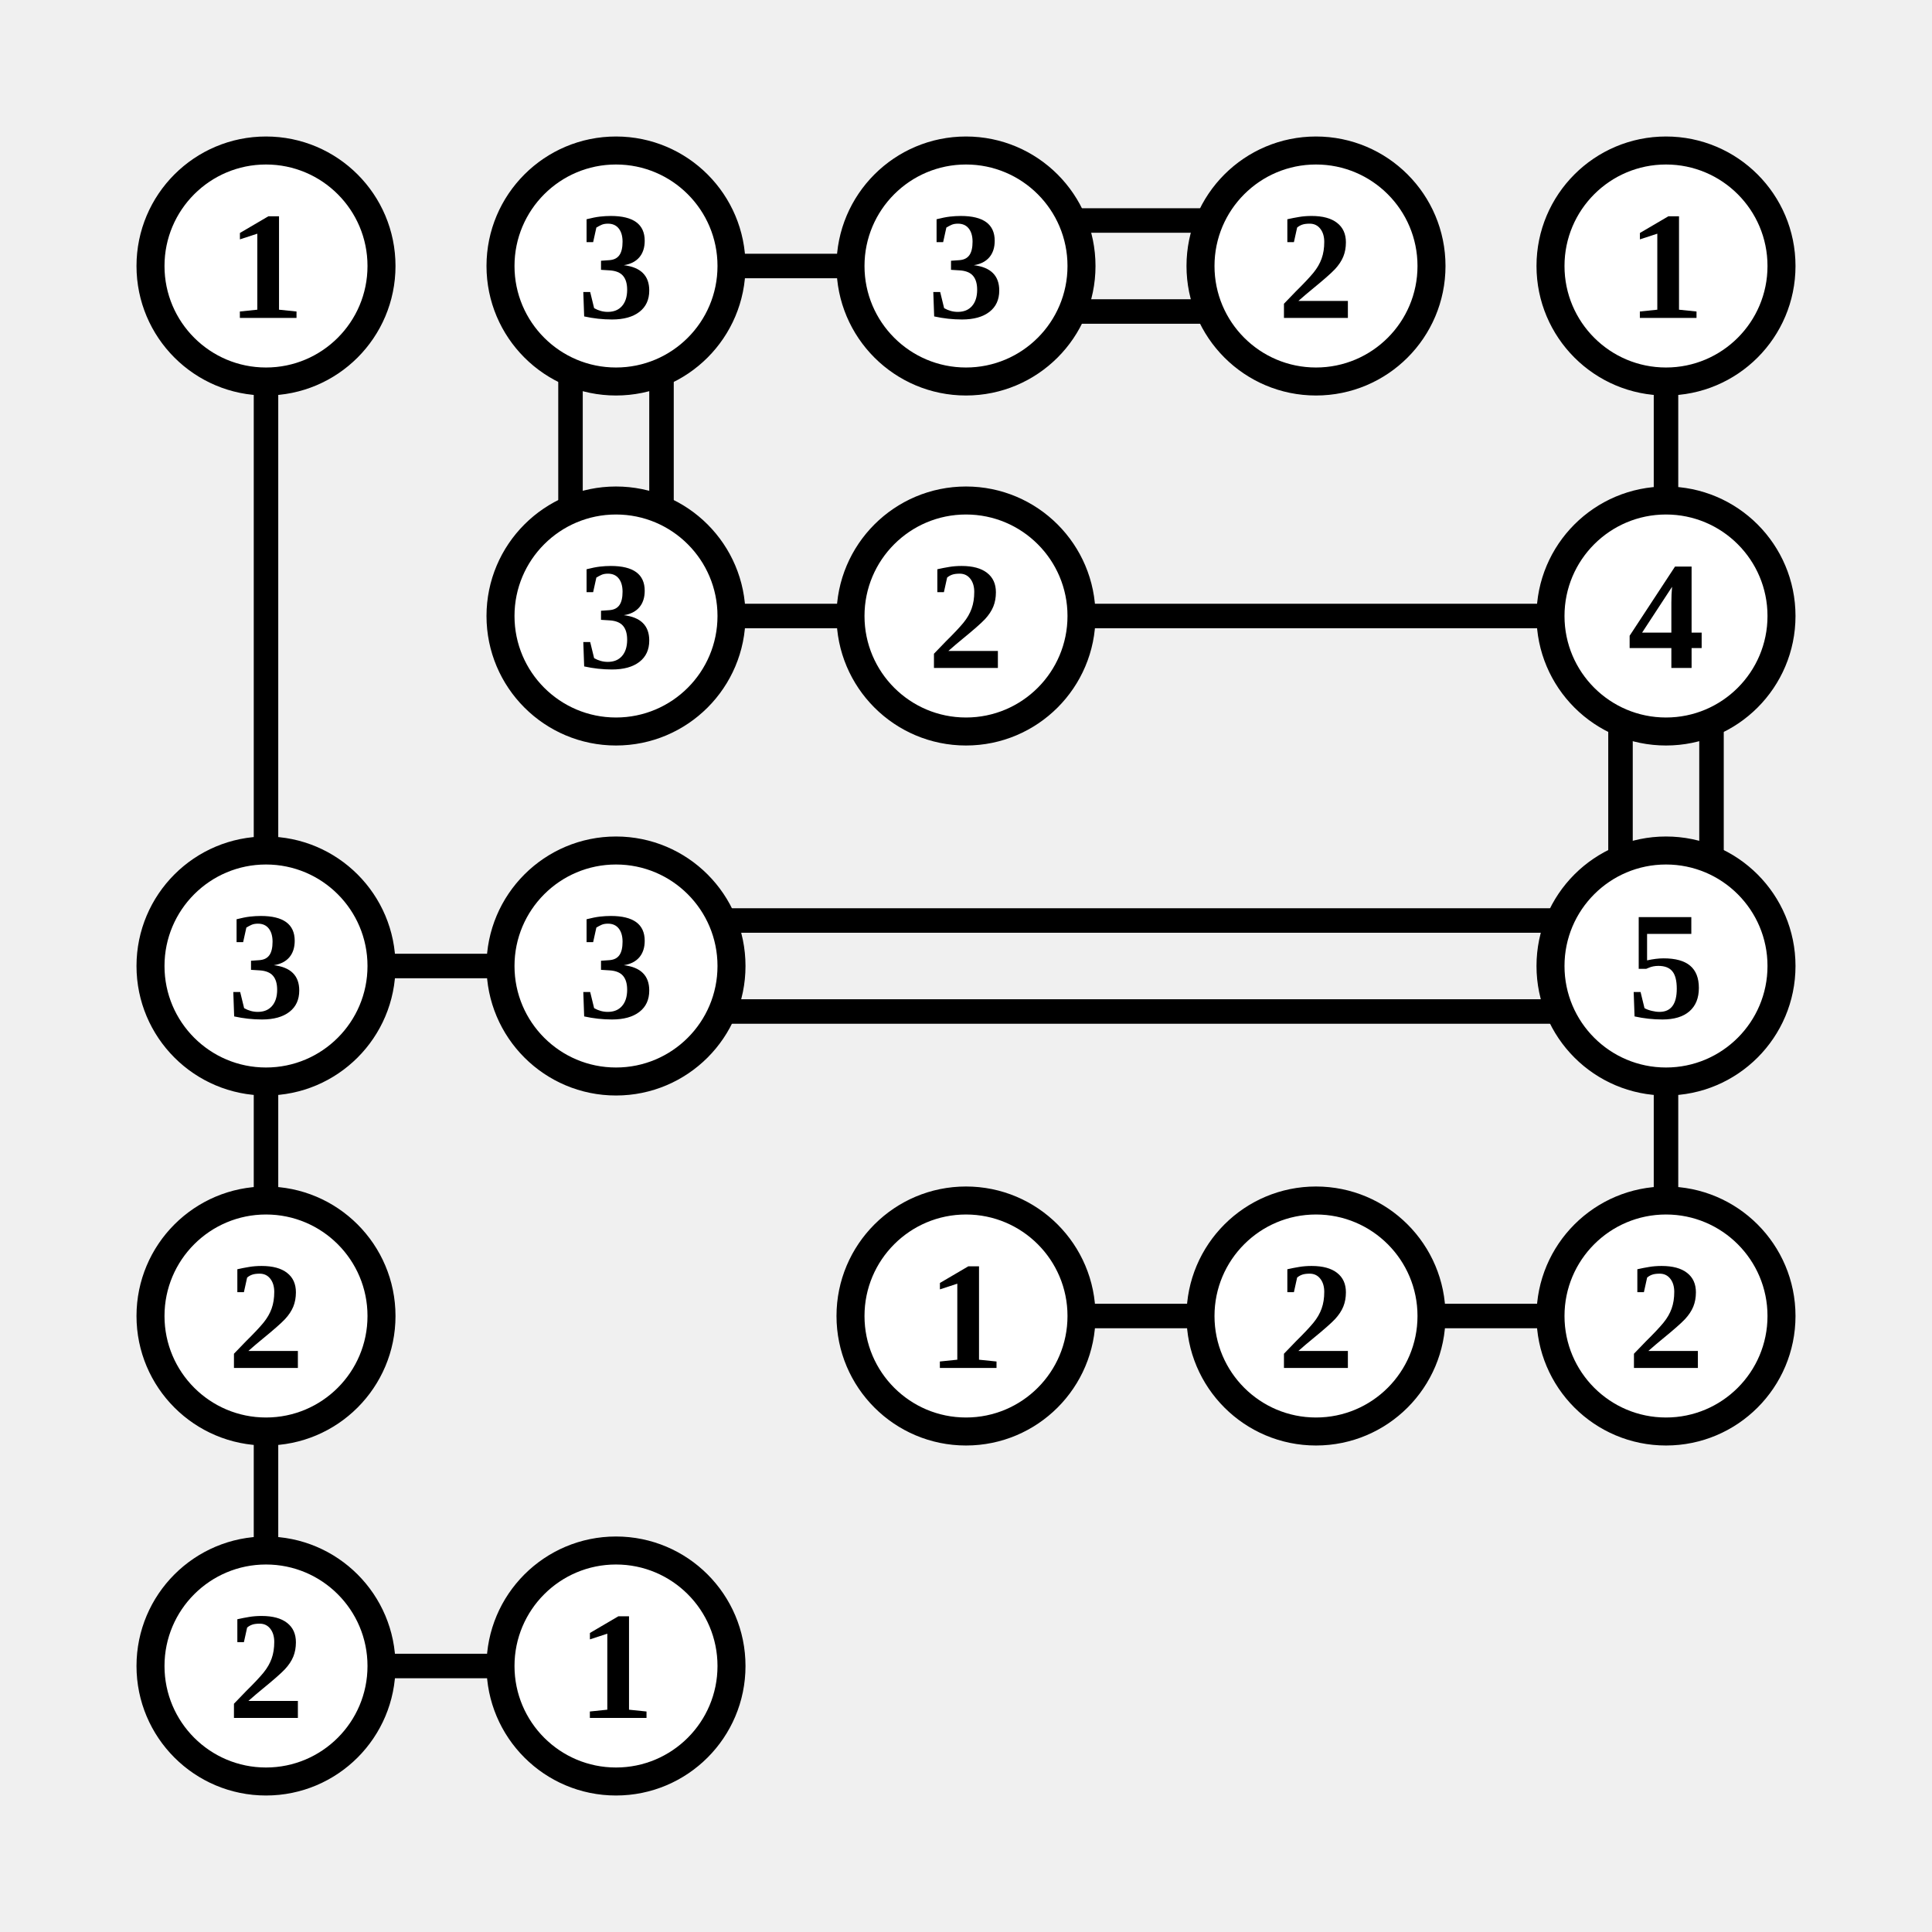
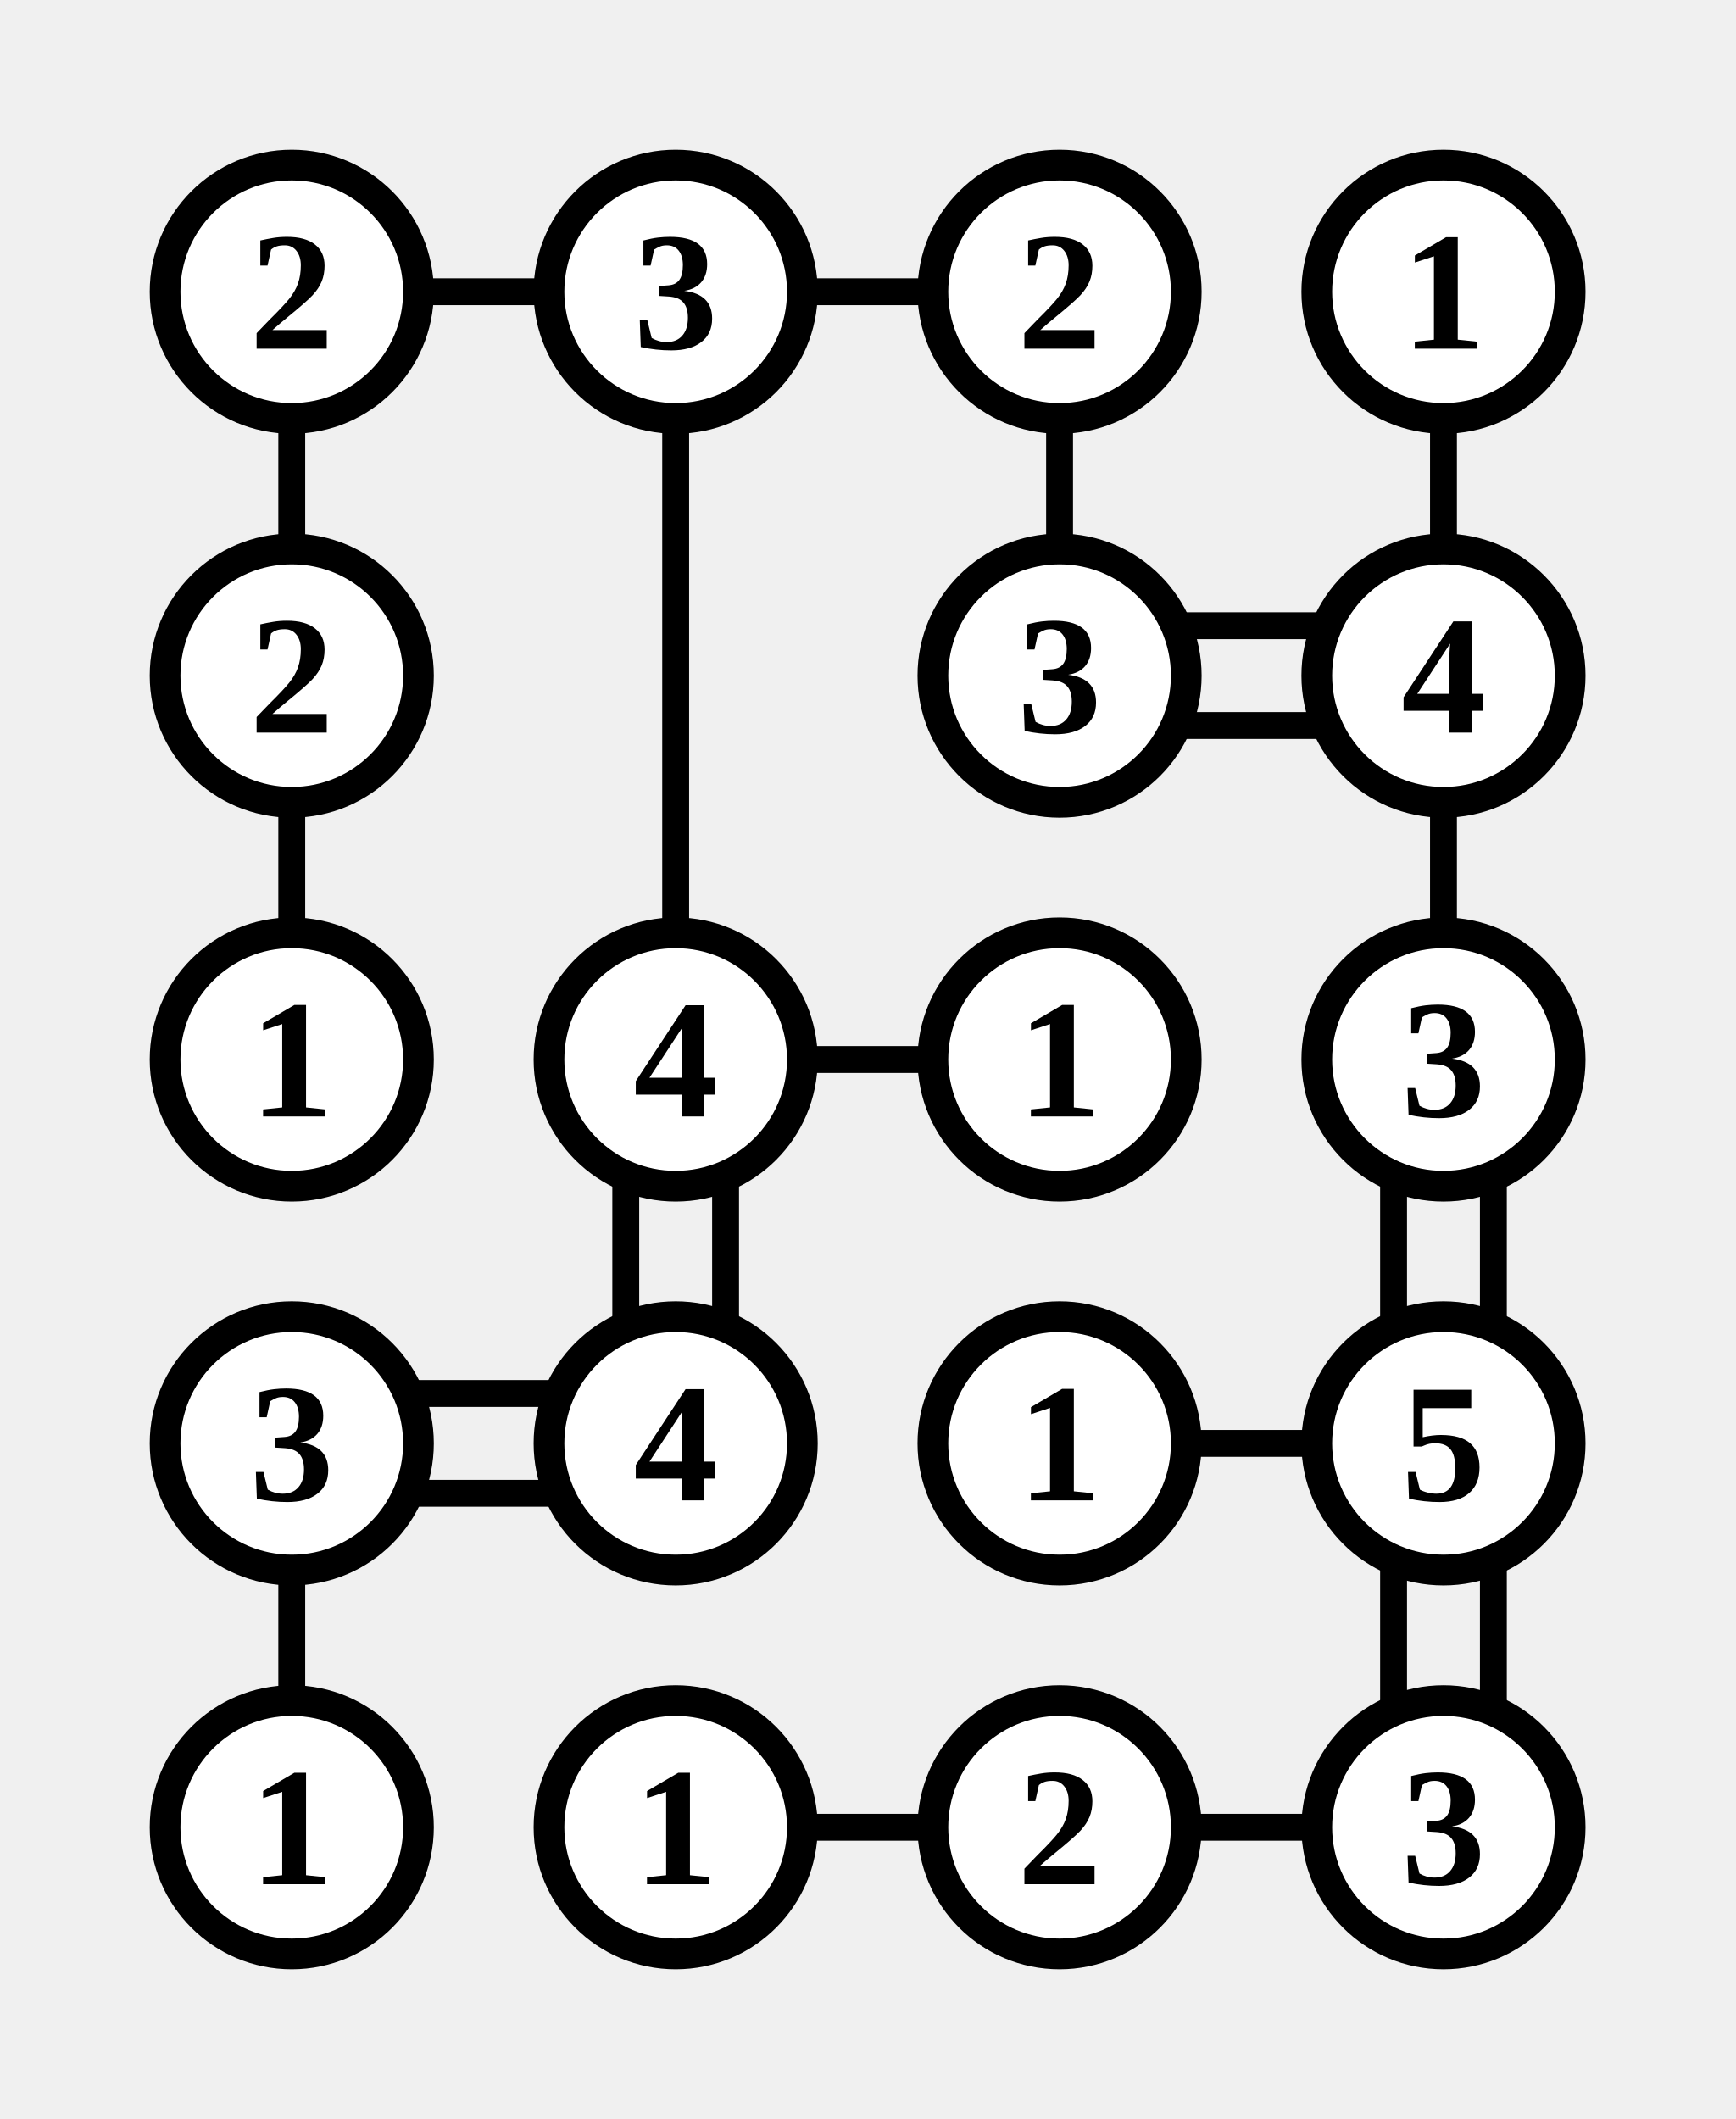
- <svg xmlns="http://www.w3.org/2000/svg" class="p" viewBox="0 0 552 552" preserveAspectRatio="xMidYMid meet" shape-rendering="geometricPrecision">
-   <path d="M76 107V245M207 76H245M163 107V145M189 107V145M307 63H345M307 89H345M476 107V145M207 176H245M307 176H445M463 207V245M489 207V245M107 276H145M76 307V345M207 263H445M207 289H445M476 307V345M76 407V445M307 376H345M407 376H445M107 476H145" fill="none" stroke="#000" stroke-width="7" stroke-linecap="butt" />
+ <svg xmlns="http://www.w3.org/2000/svg" class="p" viewBox="0 0 452 552" preserveAspectRatio="xMidYMid meet" shape-rendering="geometricPrecision">
+   <path d="M107 76H145M76 107V145M207 76H245M176 107V245M276 107V145M376 107V145M76 207V245M307 163H345M307 189H345M376 207V245M207 276H245M163 307V345M189 307V345M363 307V345M389 307V345M107 363H145M107 389H145M76 407V445M307 376H345M363 407V445M389 407V445M207 476H245M307 476H345" fill="none" stroke="#000" stroke-width="7" stroke-linecap="butt" />
  <circle cx="76" cy="76" r="33" fill="#fff" stroke="#000" stroke-width="8" />
-   <text x="76" y="76" font-size="44" text-anchor="middle" dominant-baseline="central" fill="#000" font-weight="700">1</text>
+   <text x="76" y="76" font-size="44" text-anchor="middle" dominant-baseline="central" fill="#000" font-weight="700">2</text>
  <circle cx="176" cy="76" r="33" fill="#fff" stroke="#000" stroke-width="8" />
  <text x="176" y="76" font-size="44" text-anchor="middle" dominant-baseline="central" fill="#000" font-weight="700">3</text>
  <circle cx="276" cy="76" r="33" fill="#fff" stroke="#000" stroke-width="8" />
-   <text x="276" y="76" font-size="44" text-anchor="middle" dominant-baseline="central" fill="#000" font-weight="700">3</text>
+   <text x="276" y="76" font-size="44" text-anchor="middle" dominant-baseline="central" fill="#000" font-weight="700">2</text>
  <circle cx="376" cy="76" r="33" fill="#fff" stroke="#000" stroke-width="8" />
-   <text x="376" y="76" font-size="44" text-anchor="middle" dominant-baseline="central" fill="#000" font-weight="700">2</text>
-   <circle cx="476" cy="76" r="33" fill="#fff" stroke="#000" stroke-width="8" />
-   <text x="476" y="76" font-size="44" text-anchor="middle" dominant-baseline="central" fill="#000" font-weight="700">1</text>
-   <circle cx="176" cy="176" r="33" fill="#fff" stroke="#000" stroke-width="8" />
-   <text x="176" y="176" font-size="44" text-anchor="middle" dominant-baseline="central" fill="#000" font-weight="700">3</text>
+   <text x="376" y="76" font-size="44" text-anchor="middle" dominant-baseline="central" fill="#000" font-weight="700">1</text>
+   <circle cx="76" cy="176" r="33" fill="#fff" stroke="#000" stroke-width="8" />
+   <text x="76" y="176" font-size="44" text-anchor="middle" dominant-baseline="central" fill="#000" font-weight="700">2</text>
  <circle cx="276" cy="176" r="33" fill="#fff" stroke="#000" stroke-width="8" />
-   <text x="276" y="176" font-size="44" text-anchor="middle" dominant-baseline="central" fill="#000" font-weight="700">2</text>
-   <circle cx="476" cy="176" r="33" fill="#fff" stroke="#000" stroke-width="8" />
-   <text x="476" y="176" font-size="44" text-anchor="middle" dominant-baseline="central" fill="#000" font-weight="700">4</text>
+   <text x="276" y="176" font-size="44" text-anchor="middle" dominant-baseline="central" fill="#000" font-weight="700">3</text>
+   <circle cx="376" cy="176" r="33" fill="#fff" stroke="#000" stroke-width="8" />
+   <text x="376" y="176" font-size="44" text-anchor="middle" dominant-baseline="central" fill="#000" font-weight="700">4</text>
  <circle cx="76" cy="276" r="33" fill="#fff" stroke="#000" stroke-width="8" />
-   <text x="76" y="276" font-size="44" text-anchor="middle" dominant-baseline="central" fill="#000" font-weight="700">3</text>
+   <text x="76" y="276" font-size="44" text-anchor="middle" dominant-baseline="central" fill="#000" font-weight="700">1</text>
  <circle cx="176" cy="276" r="33" fill="#fff" stroke="#000" stroke-width="8" />
-   <text x="176" y="276" font-size="44" text-anchor="middle" dominant-baseline="central" fill="#000" font-weight="700">3</text>
-   <circle cx="476" cy="276" r="33" fill="#fff" stroke="#000" stroke-width="8" />
-   <text x="476" y="276" font-size="44" text-anchor="middle" dominant-baseline="central" fill="#000" font-weight="700">5</text>
+   <text x="176" y="276" font-size="44" text-anchor="middle" dominant-baseline="central" fill="#000" font-weight="700">4</text>
+   <circle cx="276" cy="276" r="33" fill="#fff" stroke="#000" stroke-width="8" />
+   <text x="276" y="276" font-size="44" text-anchor="middle" dominant-baseline="central" fill="#000" font-weight="700">1</text>
+   <circle cx="376" cy="276" r="33" fill="#fff" stroke="#000" stroke-width="8" />
+   <text x="376" y="276" font-size="44" text-anchor="middle" dominant-baseline="central" fill="#000" font-weight="700">3</text>
  <circle cx="76" cy="376" r="33" fill="#fff" stroke="#000" stroke-width="8" />
-   <text x="76" y="376" font-size="44" text-anchor="middle" dominant-baseline="central" fill="#000" font-weight="700">2</text>
+   <text x="76" y="376" font-size="44" text-anchor="middle" dominant-baseline="central" fill="#000" font-weight="700">3</text>
+   <circle cx="176" cy="376" r="33" fill="#fff" stroke="#000" stroke-width="8" />
+   <text x="176" y="376" font-size="44" text-anchor="middle" dominant-baseline="central" fill="#000" font-weight="700">4</text>
  <circle cx="276" cy="376" r="33" fill="#fff" stroke="#000" stroke-width="8" />
  <text x="276" y="376" font-size="44" text-anchor="middle" dominant-baseline="central" fill="#000" font-weight="700">1</text>
  <circle cx="376" cy="376" r="33" fill="#fff" stroke="#000" stroke-width="8" />
-   <text x="376" y="376" font-size="44" text-anchor="middle" dominant-baseline="central" fill="#000" font-weight="700">2</text>
-   <circle cx="476" cy="376" r="33" fill="#fff" stroke="#000" stroke-width="8" />
-   <text x="476" y="376" font-size="44" text-anchor="middle" dominant-baseline="central" fill="#000" font-weight="700">2</text>
+   <text x="376" y="376" font-size="44" text-anchor="middle" dominant-baseline="central" fill="#000" font-weight="700">5</text>
  <circle cx="76" cy="476" r="33" fill="#fff" stroke="#000" stroke-width="8" />
-   <text x="76" y="476" font-size="44" text-anchor="middle" dominant-baseline="central" fill="#000" font-weight="700">2</text>
+   <text x="76" y="476" font-size="44" text-anchor="middle" dominant-baseline="central" fill="#000" font-weight="700">1</text>
  <circle cx="176" cy="476" r="33" fill="#fff" stroke="#000" stroke-width="8" />
  <text x="176" y="476" font-size="44" text-anchor="middle" dominant-baseline="central" fill="#000" font-weight="700">1</text>
+   <circle cx="276" cy="476" r="33" fill="#fff" stroke="#000" stroke-width="8" />
+   <text x="276" y="476" font-size="44" text-anchor="middle" dominant-baseline="central" fill="#000" font-weight="700">2</text>
+   <circle cx="376" cy="476" r="33" fill="#fff" stroke="#000" stroke-width="8" />
+   <text x="376" y="476" font-size="44" text-anchor="middle" dominant-baseline="central" fill="#000" font-weight="700">3</text>
</svg>
